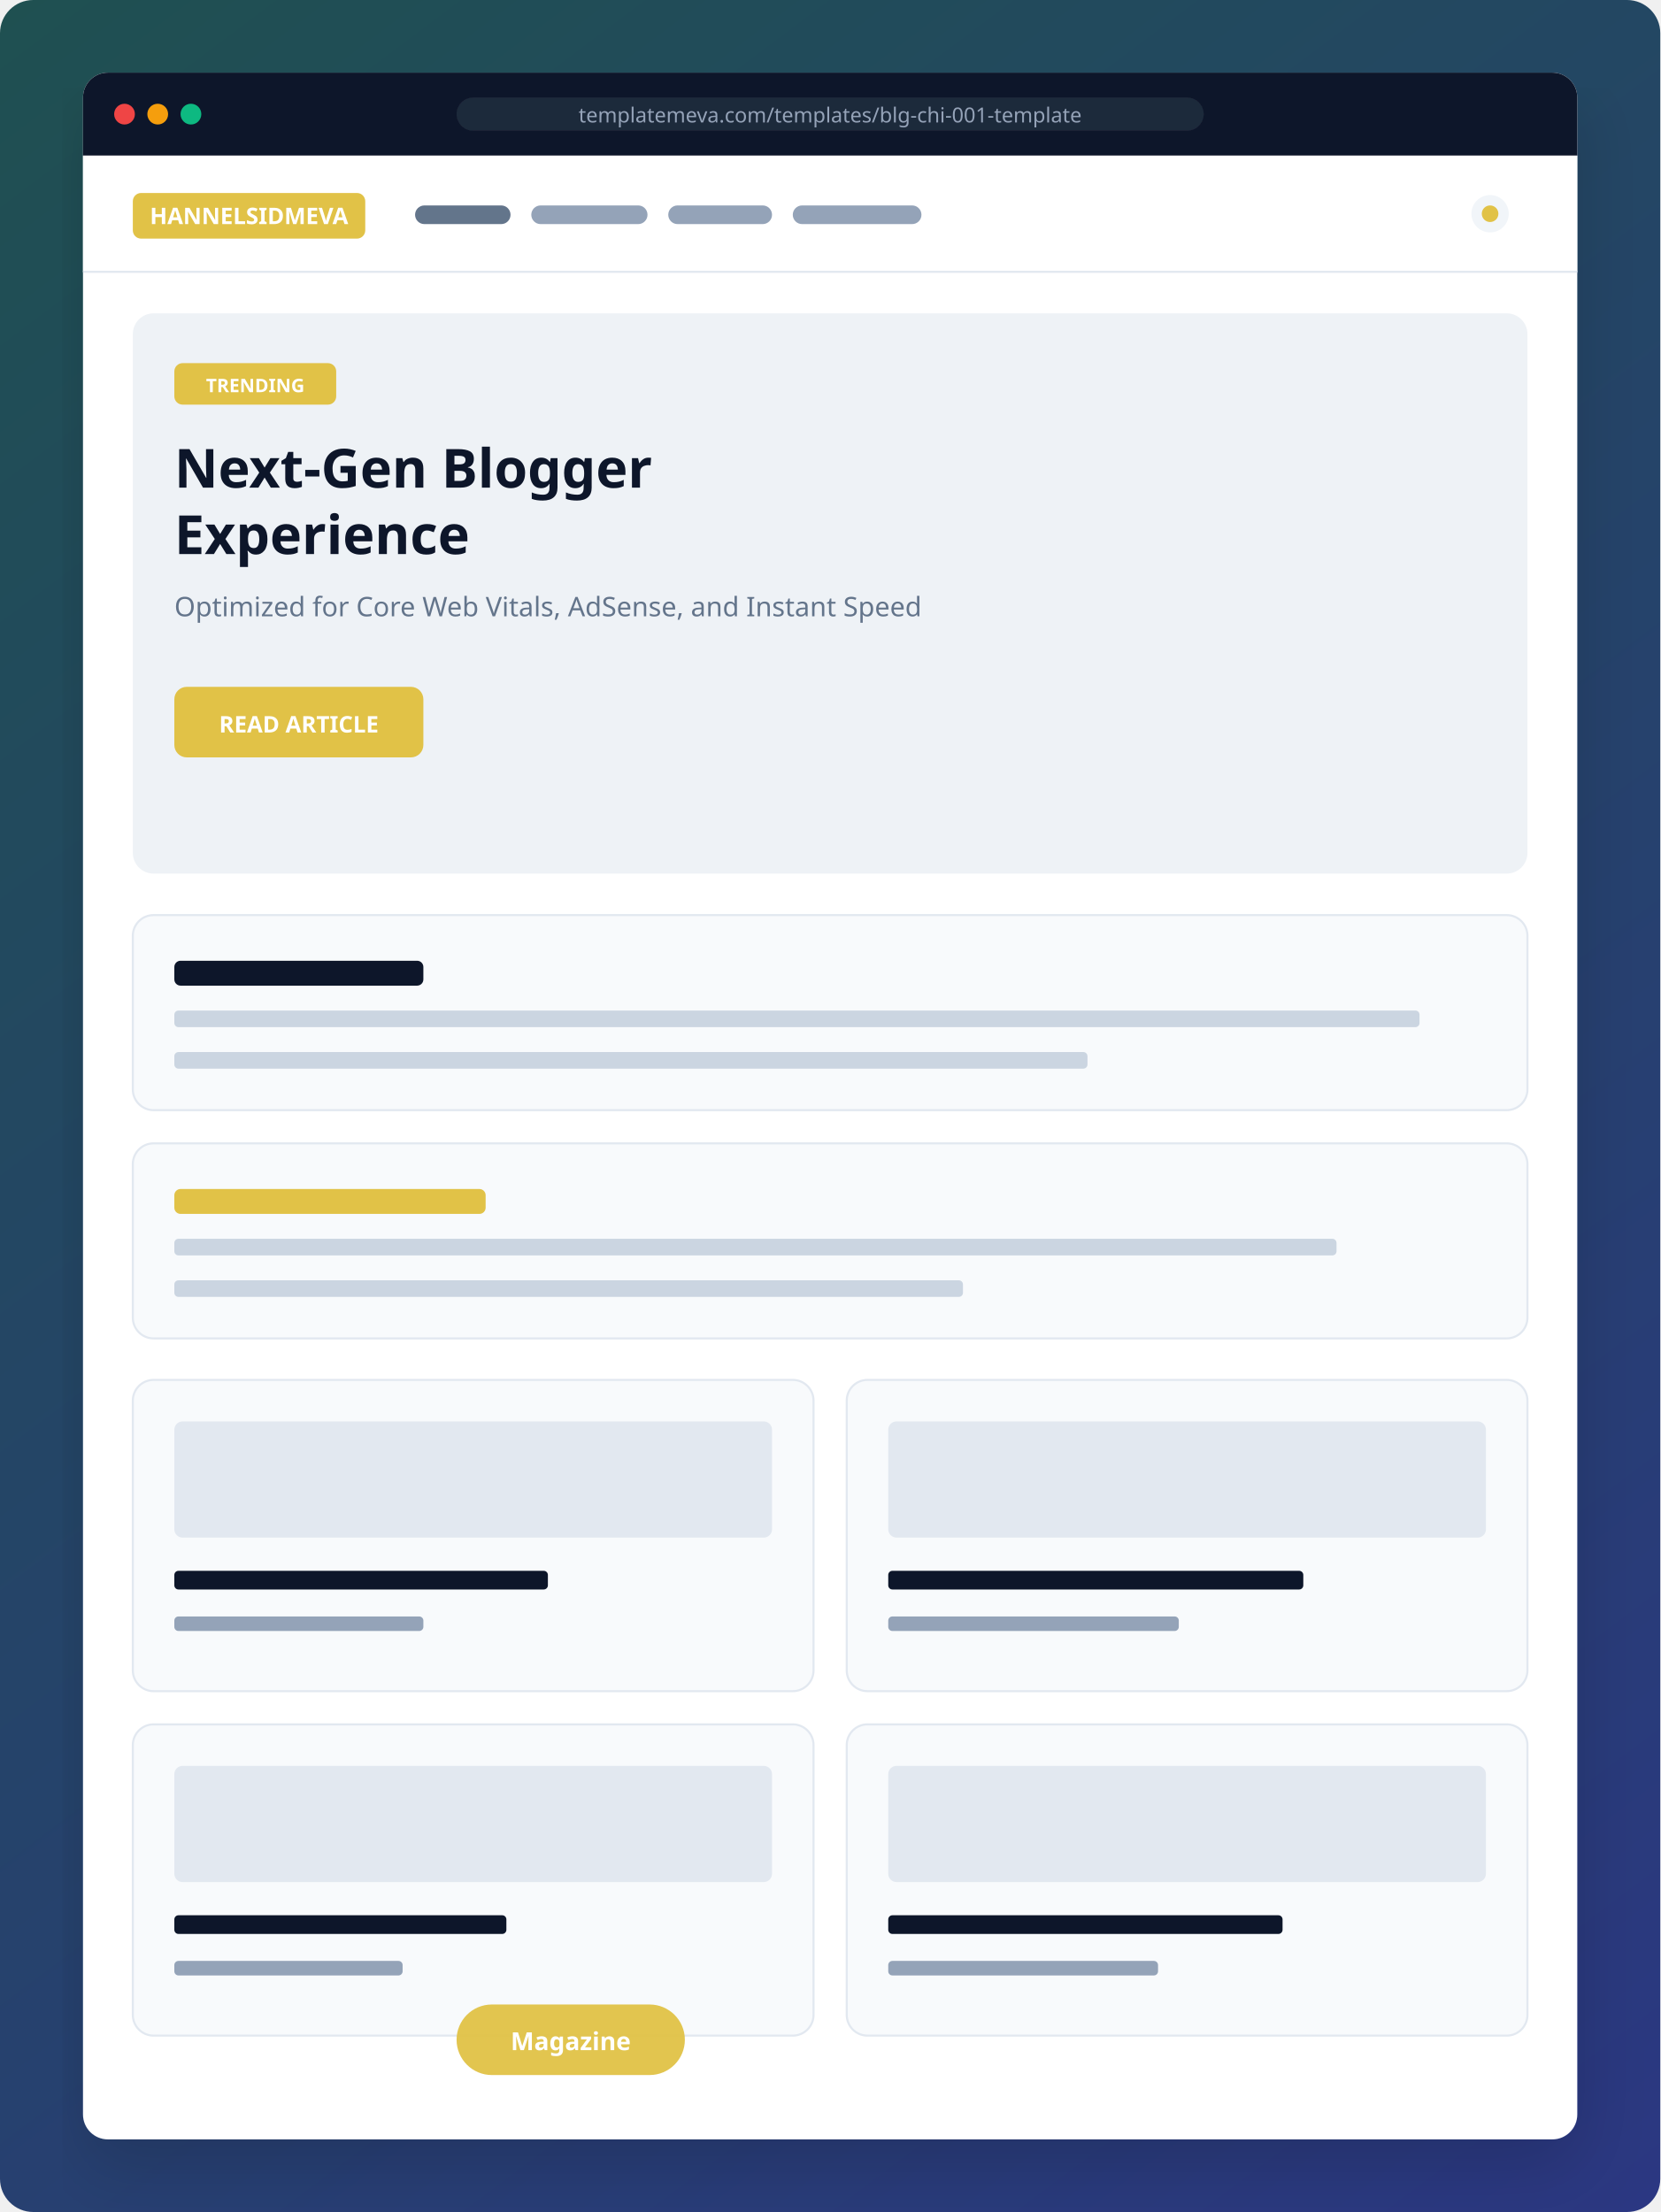
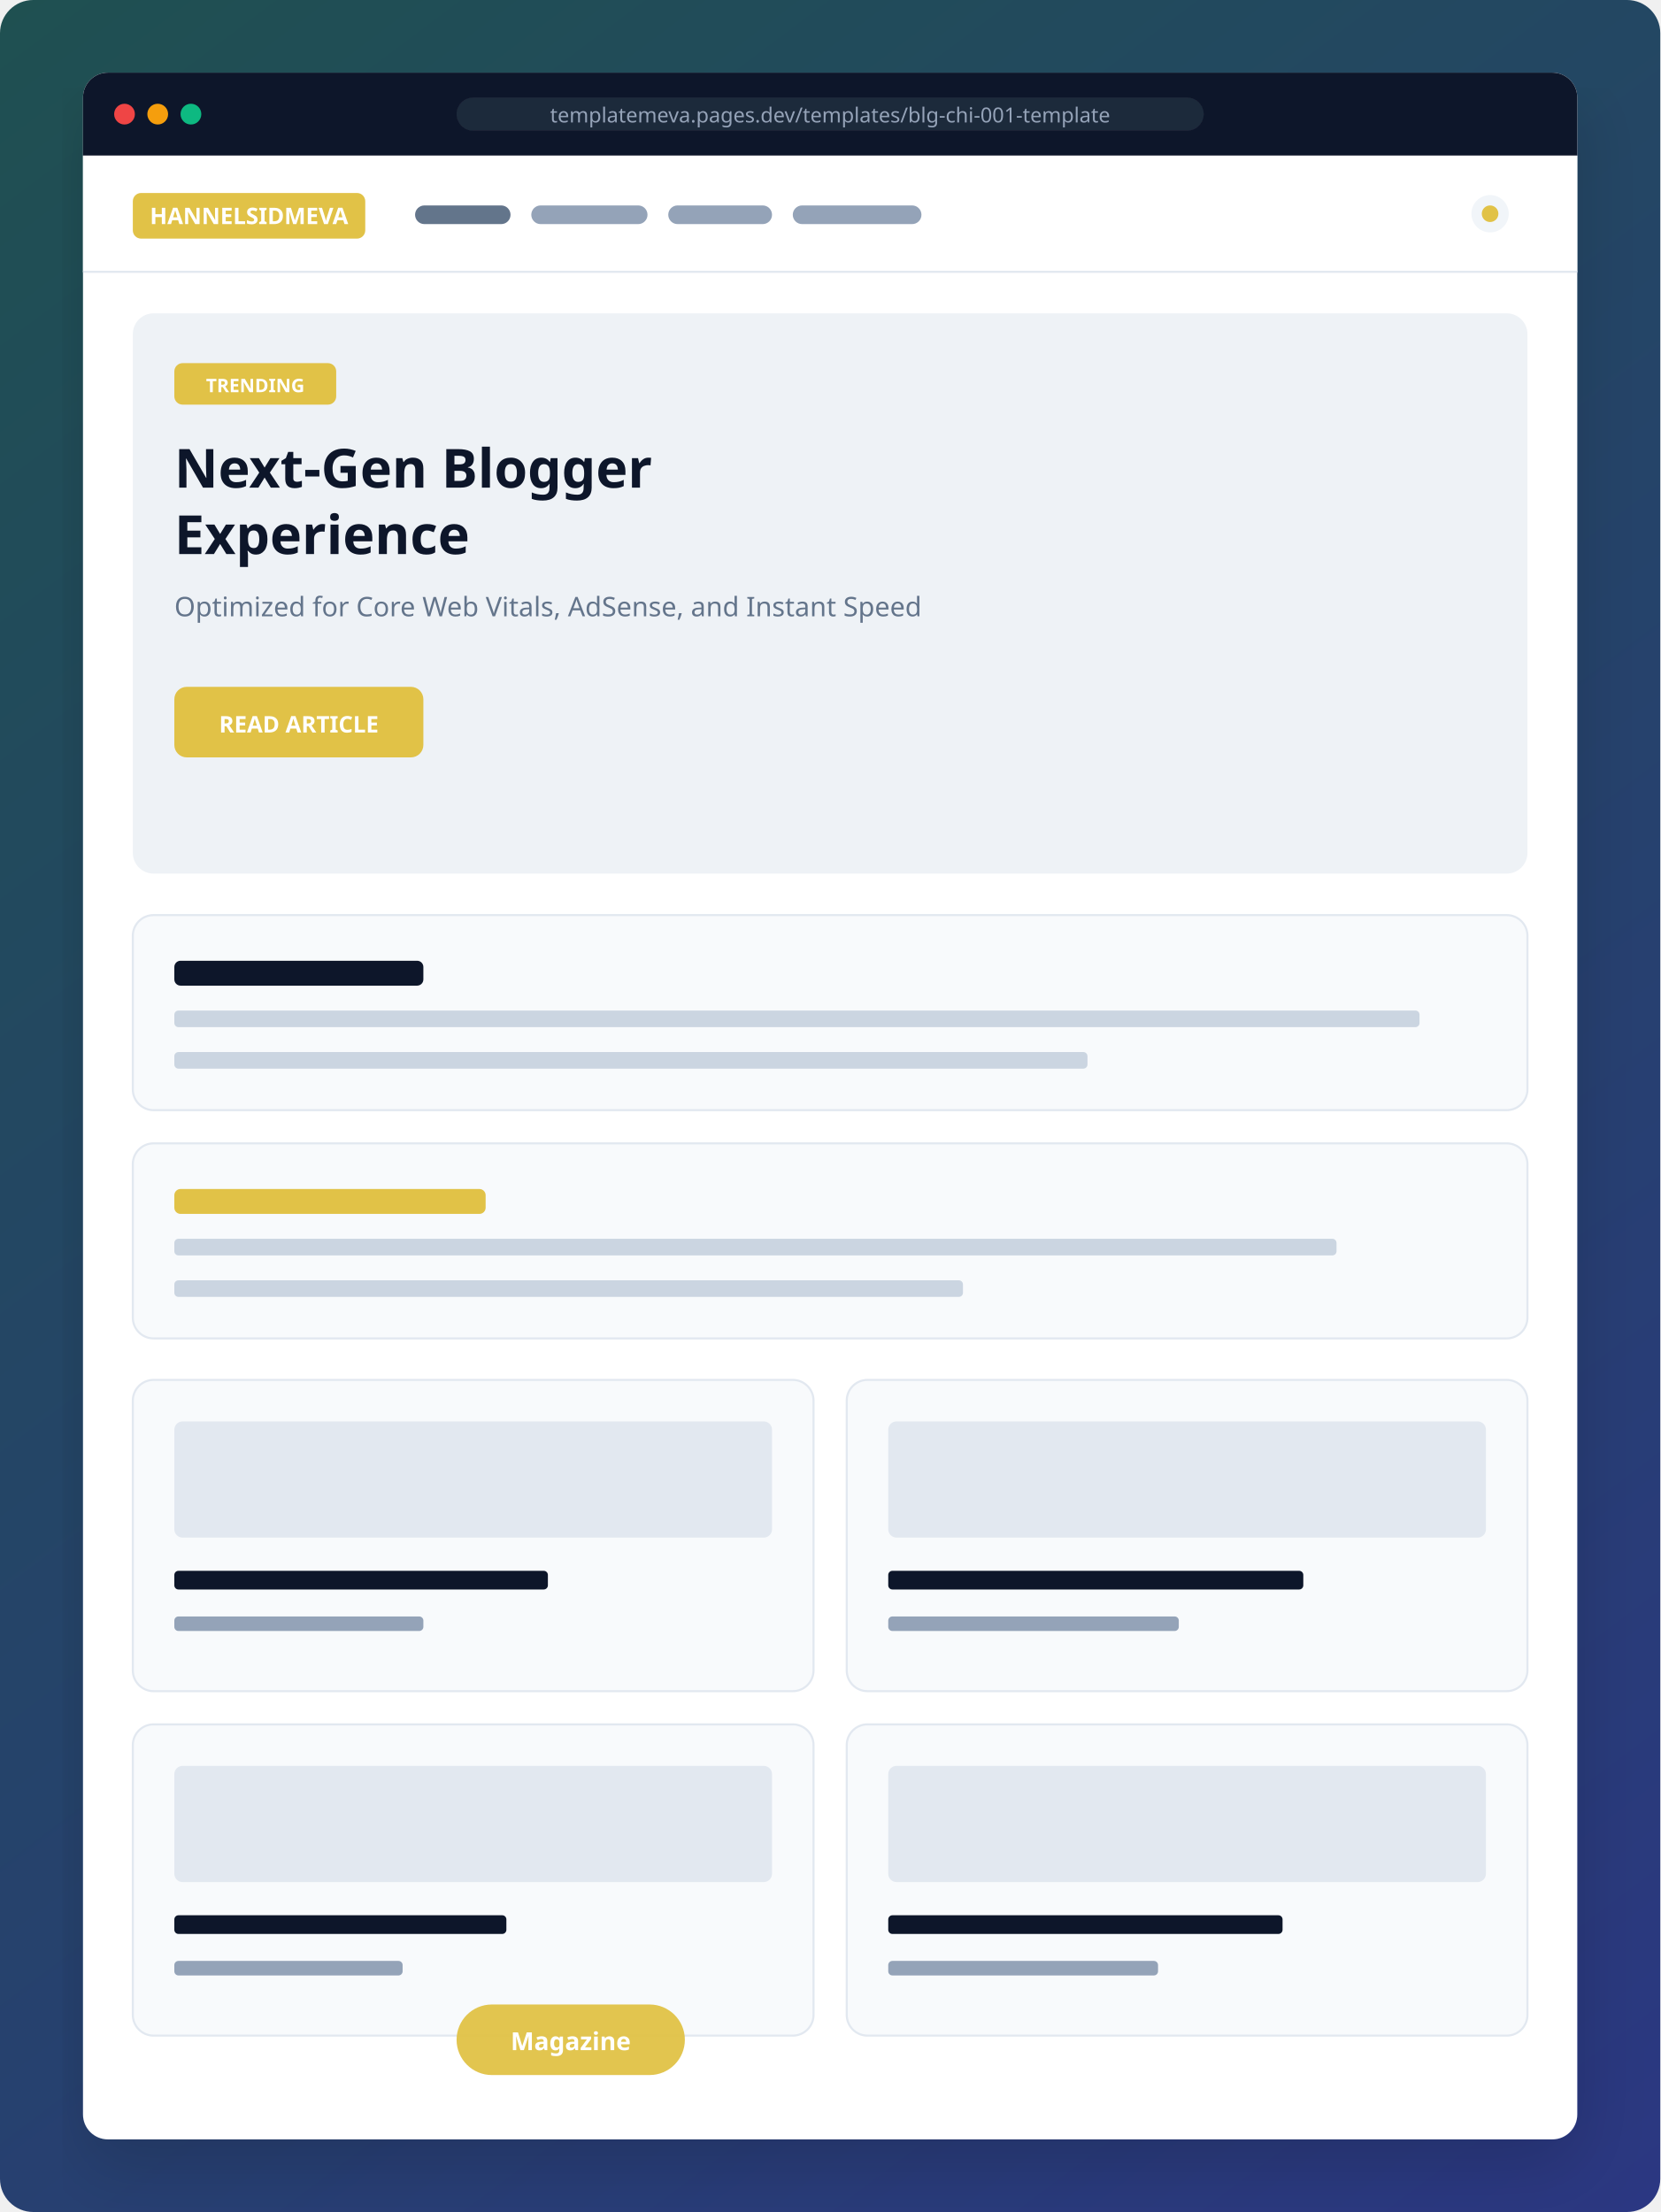
<svg xmlns="http://www.w3.org/2000/svg" viewBox="0 0 800 1066" width="800" height="1066" fill="none">
  <defs>
    <linearGradient id="bgGrad" x1="0" y1="0" x2="800" y2="1066" gradientUnits="userSpaceOnUse">
      <stop stop-color="hsl(182 45% 22%)" />
      <stop offset="1" stop-color="hsl(232 50% 34%)" />
    </linearGradient>
    <filter id="shadow" x="-10" y="-5" width="840" height="1086" filterUnits="userSpaceOnUse">
      <feDropShadow dx="0" dy="12" stdDeviation="16" flood-color="#000000" flood-opacity="0.15" />
    </filter>
  </defs>
  <rect width="800" height="1066" rx="16" fill="url(#bgGrad)" />
  <g transform="translate(40, 35)" filter="url(#shadow)">
    <rect width="720" height="996" rx="12" fill="#ffffff" />
    <path d="M0 12C0 5.373 5.373 0 12 0H708C714.627 0 720 5.373 720 12V40H0V12Z" fill="#0F172A" />
    <circle cx="20" cy="20" r="5" fill="#EF4444" />
    <circle cx="36" cy="20" r="5" fill="#F59E0B" />
    <circle cx="52" cy="20" r="5" fill="#10B981" />
    <rect x="180" y="12" width="360" height="16" rx="8" fill="#1E293B" />
-     <text x="360" y="24" font-family="system-ui, sans-serif" font-size="10" fill="#94A3B8" text-anchor="middle">templatemeva.com/templates/blg-chi-001-template</text>
+     <text x="360" y="24" font-family="system-ui, sans-serif" font-size="10" fill="#94A3B8" text-anchor="middle">templatemeva.pages.dev/templates/blg-chi-001-template</text>
    <rect x="0" y="40" width="720" height="56" fill="#FFFFFF" />
    <line x1="0" y1="96" x2="720" y2="96" stroke="#E2E8F0" />
    <rect x="24" y="58" width="112" height="22" rx="4" fill="hsl(48 72% 58%)" />
    <text x="80" y="73" font-family="system-ui, sans-serif" font-size="11" font-weight="bold" fill="#ffffff" text-anchor="middle">HANNELSIDMEVA</text>
    <rect x="160" y="64" width="46" height="9" rx="4.5" fill="#64748B" />
    <rect x="216" y="64" width="56" height="9" rx="4.5" fill="#94A3B8" />
    <rect x="282" y="64" width="50" height="9" rx="4.5" fill="#94A3B8" />
    <rect x="342" y="64" width="62" height="9" rx="4.5" fill="#94A3B8" />
    <circle cx="678" cy="68" r="9" fill="#F1F5F9" />
    <circle cx="678" cy="68" r="4" fill="hsl(48 72% 58%)" />
    <rect x="24" y="116" width="672" height="270" rx="10" fill="#EEF2F6" />
    <rect x="44" y="140" width="78" height="20" rx="4" fill="hsl(48 72% 58%)" />
    <text x="83" y="154" font-family="system-ui, sans-serif" font-size="9" font-weight="bold" fill="#ffffff" text-anchor="middle">TRENDING</text>
    <text x="44" y="200" font-family="system-ui, sans-serif" font-size="26" font-weight="800" fill="#0F172A">Next-Gen Blogger</text>
    <text x="44" y="232" font-family="system-ui, sans-serif" font-size="26" font-weight="800" fill="#0F172A">Experience</text>
    <text x="44" y="262" font-family="system-ui, sans-serif" font-size="13" fill="#64748B">Optimized for Core Web Vitals, AdSense, and Instant Speed</text>
    <rect x="44" y="296" width="120" height="34" rx="6" fill="hsl(48 72% 58%)" />
    <text x="104" y="318" font-family="system-ui, sans-serif" font-size="11" font-weight="bold" fill="#ffffff" text-anchor="middle">READ ARTICLE</text>
    <rect x="24" y="406" width="672" height="94" rx="10" fill="#F8FAFC" stroke="#E2E8F0" />
    <rect x="44" y="428" width="120" height="12" rx="3" fill="#0F172A" />
    <rect x="44" y="452" width="600" height="8" rx="2" fill="#CBD5E1" />
    <rect x="44" y="472" width="440" height="8" rx="2" fill="#CBD5E1" />
    <rect x="24" y="516" width="672" height="94" rx="10" fill="#F8FAFC" stroke="#E2E8F0" />
    <rect x="44" y="538" width="150" height="12" rx="3" fill="hsl(48 72% 58%)" />
    <rect x="44" y="562" width="560" height="8" rx="2" fill="#CBD5E1" />
    <rect x="44" y="582" width="380" height="8" rx="2" fill="#CBD5E1" />
    <rect x="24" y="630" width="328" height="150" rx="10" fill="#F8FAFC" stroke="#E2E8F0" />
    <rect x="44" y="650" width="288" height="56" rx="4" fill="#E2E8F0" />
    <rect x="44" y="722" width="180" height="9" rx="2" fill="#0F172A" />
    <rect x="44" y="744" width="120" height="7" rx="2" fill="#94A3B8" />
    <rect x="368" y="630" width="328" height="150" rx="10" fill="#F8FAFC" stroke="#E2E8F0" />
    <rect x="388" y="650" width="288" height="56" rx="4" fill="#E2E8F0" />
    <rect x="388" y="722" width="200" height="9" rx="2" fill="#0F172A" />
    <rect x="388" y="744" width="140" height="7" rx="2" fill="#94A3B8" />
    <rect x="24" y="796" width="328" height="150" rx="10" fill="#F8FAFC" stroke="#E2E8F0" />
    <rect x="44" y="816" width="288" height="56" rx="4" fill="#E2E8F0" />
    <rect x="44" y="888" width="160" height="9" rx="2" fill="#0F172A" />
    <rect x="44" y="910" width="110" height="7" rx="2" fill="#94A3B8" />
    <rect x="368" y="796" width="328" height="150" rx="10" fill="#F8FAFC" stroke="#E2E8F0" />
    <rect x="388" y="816" width="288" height="56" rx="4" fill="#E2E8F0" />
    <rect x="388" y="888" width="190" height="9" rx="2" fill="#0F172A" />
    <rect x="388" y="910" width="130" height="7" rx="2" fill="#94A3B8" />
  </g>
  <g transform="translate(220, 966)">
    <rect width="110" height="34" rx="17" fill="hsl(48 72% 58%)" fill-opacity="0.95" />
    <text x="55" y="22" font-family="system-ui, sans-serif" font-size="12" font-weight="700" fill="#ffffff" text-anchor="middle">Magazine</text>
  </g>
</svg>
